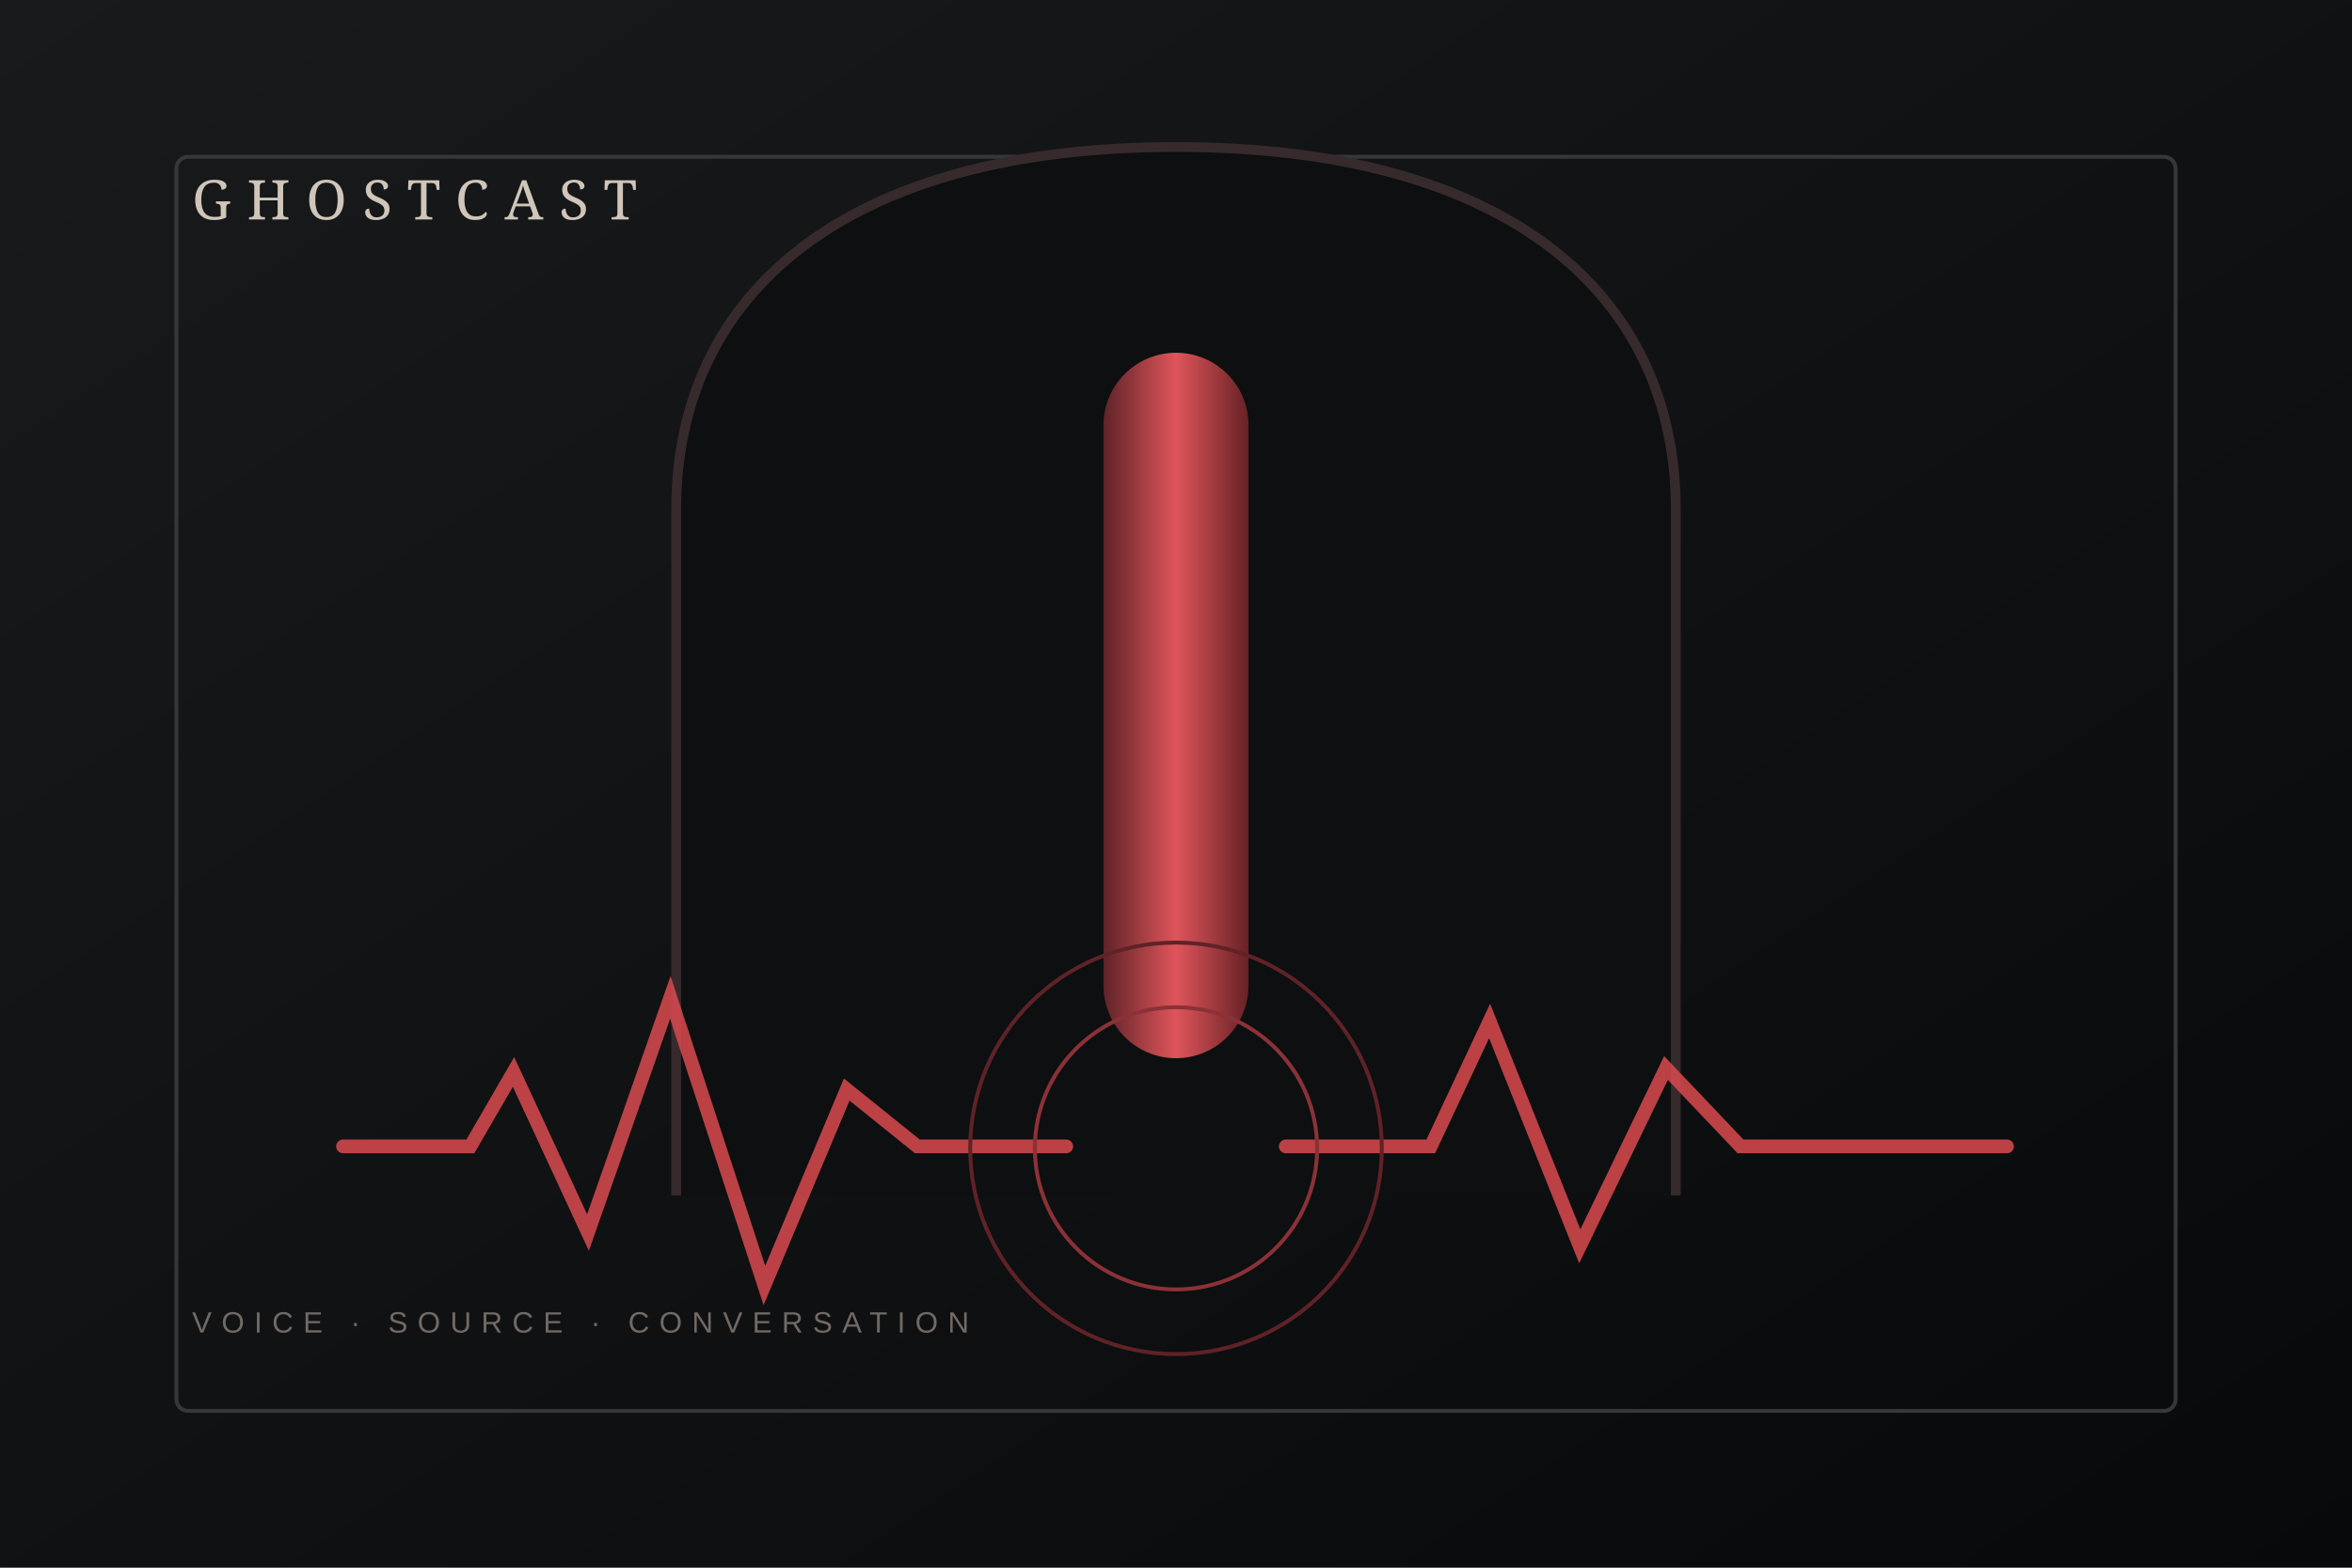
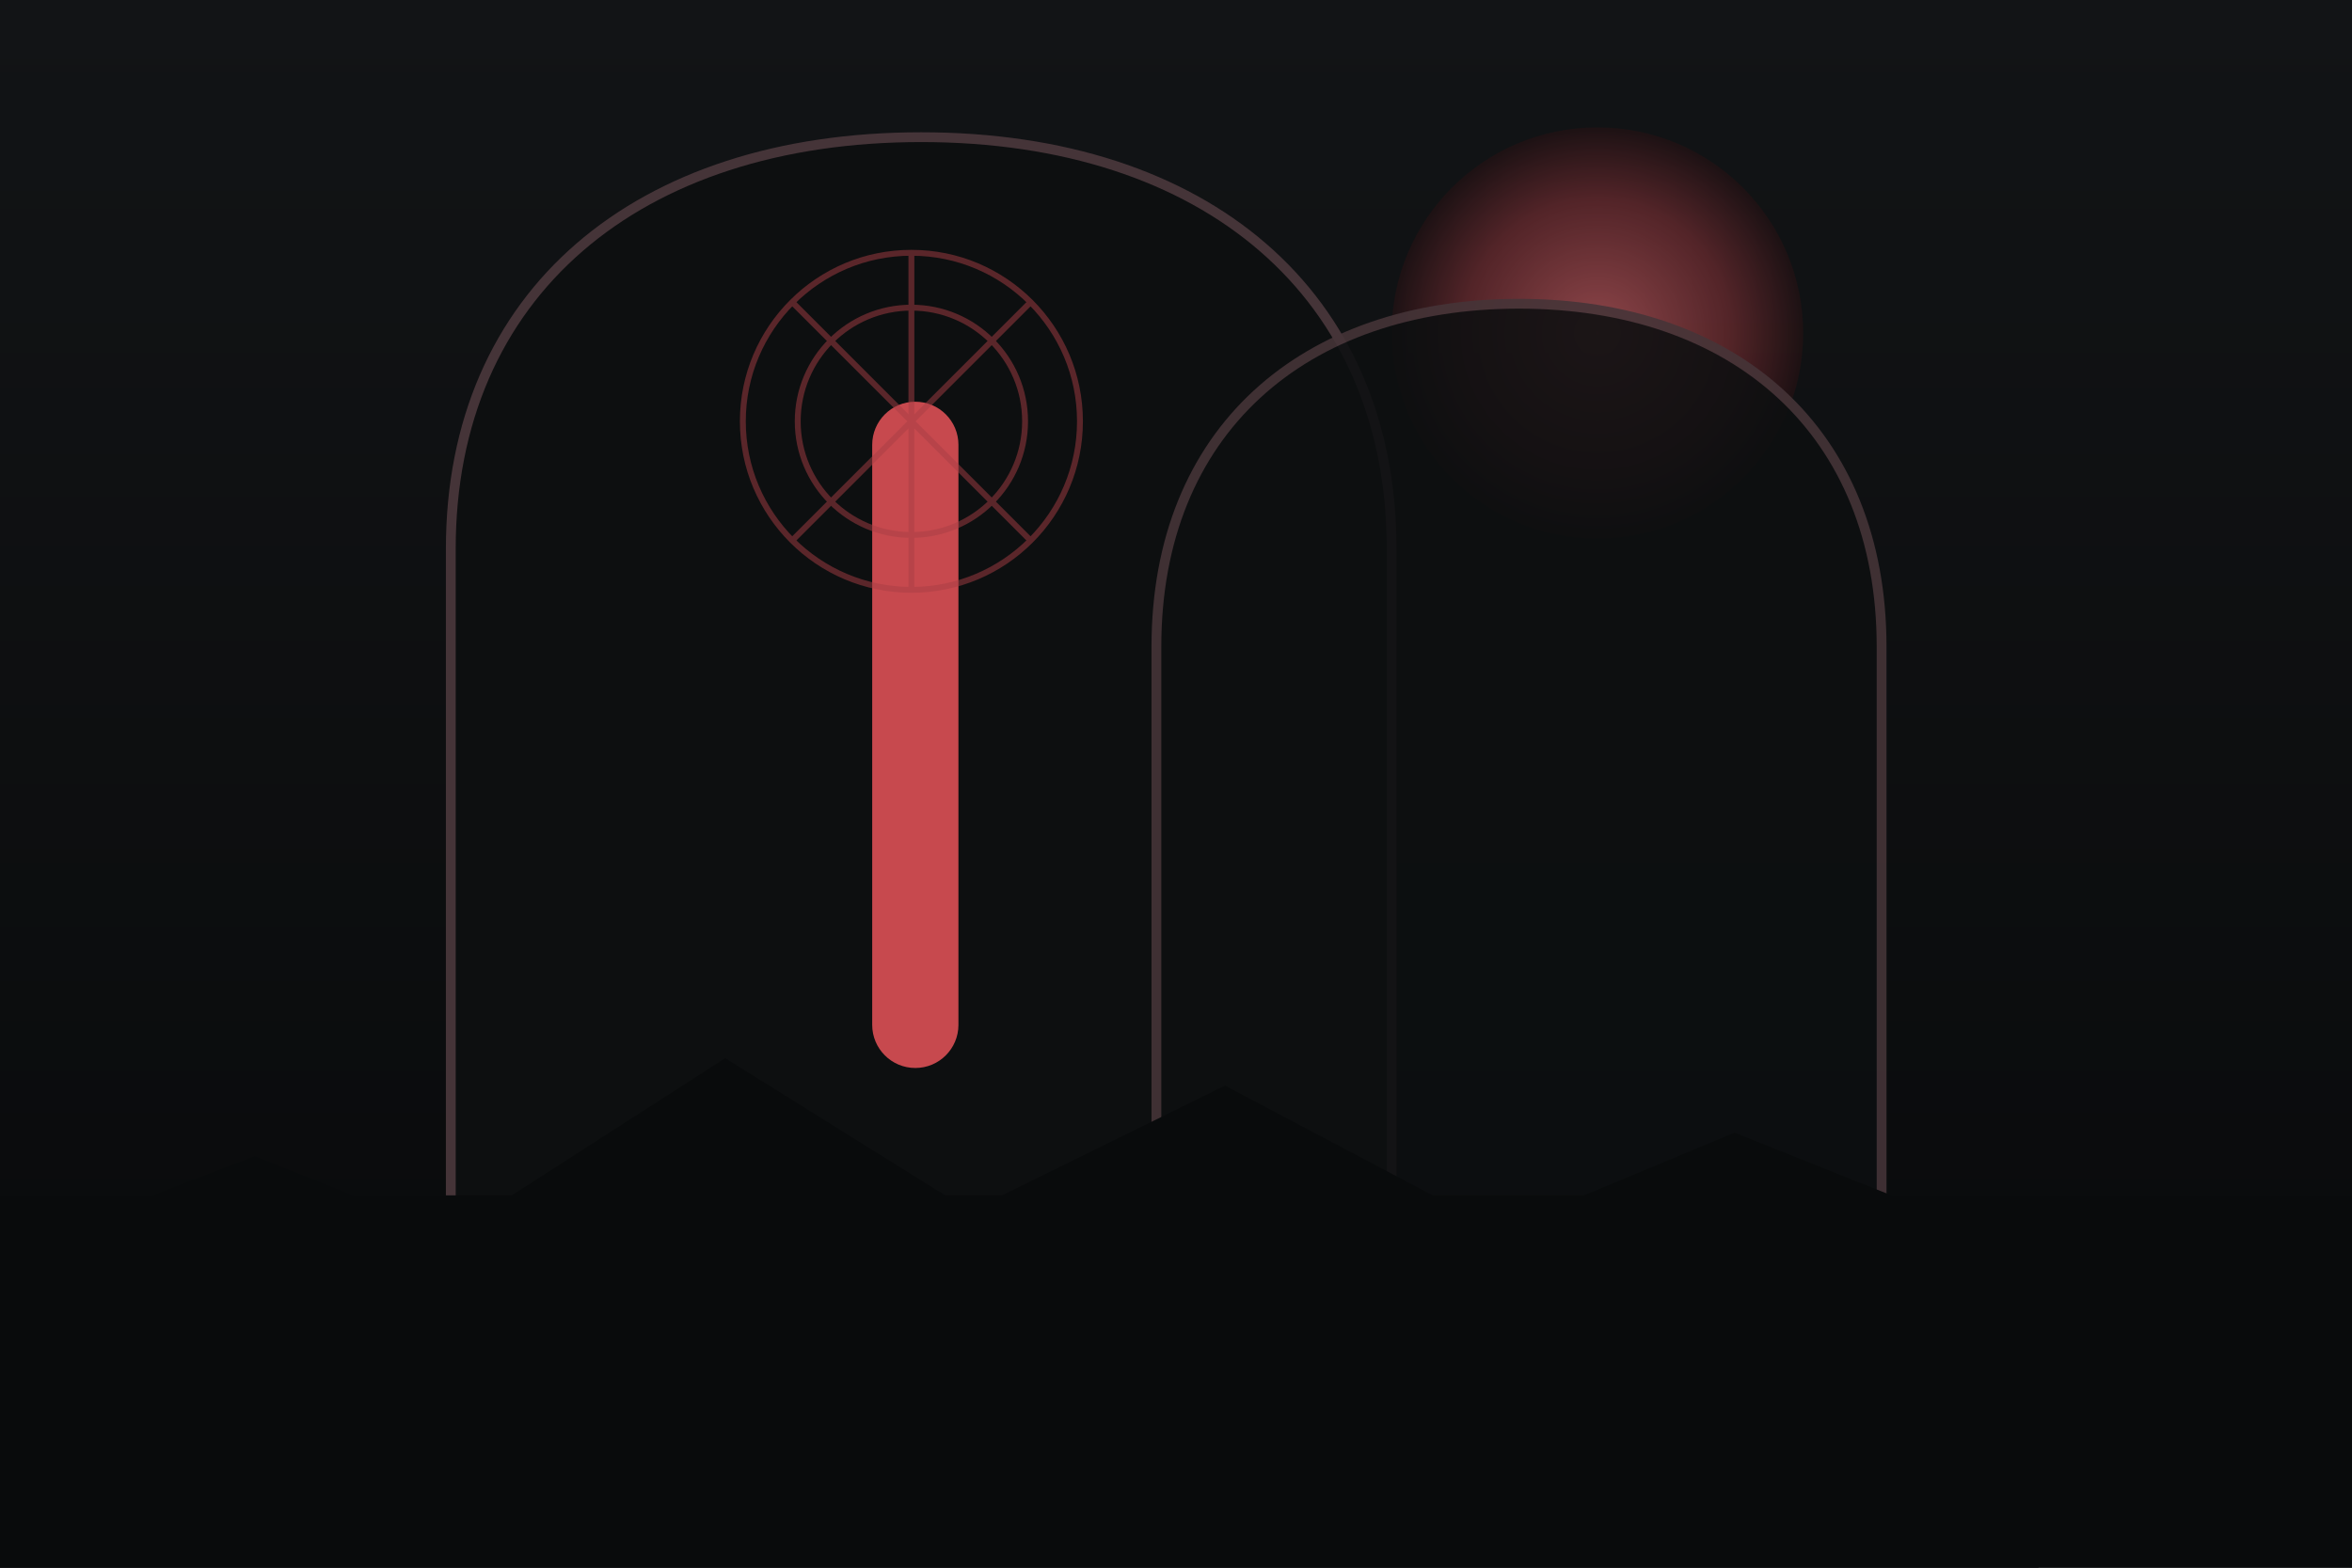
- <svg xmlns="http://www.w3.org/2000/svg" viewBox="0 0 1200 800" role="img" aria-labelledby="title desc">
+ <svg xmlns="http://www.w3.org/2000/svg" viewBox="0 0 1200 800">
  <defs>
-     <linearGradient id="g" x1="0" y1="0" x2="1" y2="1">
-       <stop stop-color="#181a1b" />
+     <linearGradient id="bg" x1="0" y1="0" x2="0" y2="1">
+       <stop stop-color="#121416" />
      <stop offset="1" stop-color="#08090a" />
    </linearGradient>
-     <linearGradient id="r" x1="0" y1="0" x2="1" y2="0">
-       <stop stop-color="#66252a" />
-       <stop offset=".5" stop-color="#f05b61" />
-       <stop offset="1" stop-color="#6f2328" />
-     </linearGradient>
+     <radialGradient id="m">
+       <stop stop-color="#db656a" />
+       <stop offset=".65" stop-color="#7c2f34" />
+       <stop offset="1" stop-color="#251113" />
+     </radialGradient>
  </defs>
-   <rect width="1200" height="800" fill="url(#g)" />
-   <rect x="90" y="80" width="1020" height="640" rx="6" fill="none" stroke="#34383a" stroke-width="2" />
-   <path d="M345 610V260c0-110 86-185 255-185s255 75 255 185v350" fill="#0d0f10" stroke="#372a2c" stroke-width="5" />
-   <rect x="563" y="180" width="74" height="360" rx="37" fill="url(#r)" opacity=".92" />
-   <g fill="none" stroke="#d94a4f" stroke-width="7" stroke-linecap="round" opacity=".85">
-     <path d="M175 585h65l22-38 38 82 42-120 48 147 42-100 36 29h76" />
-     <path d="M656 585h74l30-64 46 115 44-91 38 40h136" />
+   <rect width="1200" height="800" fill="url(#bg)" />
+   <circle cx="815" cy="170" r="105" fill="url(#m)" opacity=".62" />
+   <g fill="#0d0f10" stroke="#453438" stroke-width="5">
+     <path d="M230 690V280c0-130 95-210 240-210s240 80 240 210v410Z" />
+     <path d="M590 690V330c0-110 75-175 185-175s185 65 185 175v360Z" opacity=".88" />
  </g>
-   <circle cx="600" cy="586" r="105" fill="none" stroke="#5f2227" stroke-width="2" />
-   <circle cx="600" cy="586" r="72" fill="none" stroke="#8b3137" stroke-width="2" />
-   <text x="98" y="112" fill="#cfc5b9" font-family="Georgia,serif" font-size="28" letter-spacing="8">GHOSTCAST</text>
-   <text x="98" y="680" fill="#716964" font-family="Arial,sans-serif" font-size="15" letter-spacing="5">VOICE · SOURCE · CONVERSATION</text>
+   <rect x="445" y="205" width="44" height="340" rx="22" fill="#df5156" opacity=".88" />
+   <g stroke="#a83d43" stroke-width="3" fill="none" opacity=".5">
+     <circle cx="465" cy="215" r="86" />
+     <circle cx="465" cy="215" r="58" />
+     <path d="M404 154l122 122M526 154L404 276M465 130v170" />
+   </g>
+   <g fill="#090b0c">
+     <rect x="0" y="610" width="1200" height="190" />
+     <path d="M0 640l130-50 100 40 140-90 125 78 130-64 140 74 120-50 155 62v160H0Z" />
+   </g>
</svg>
